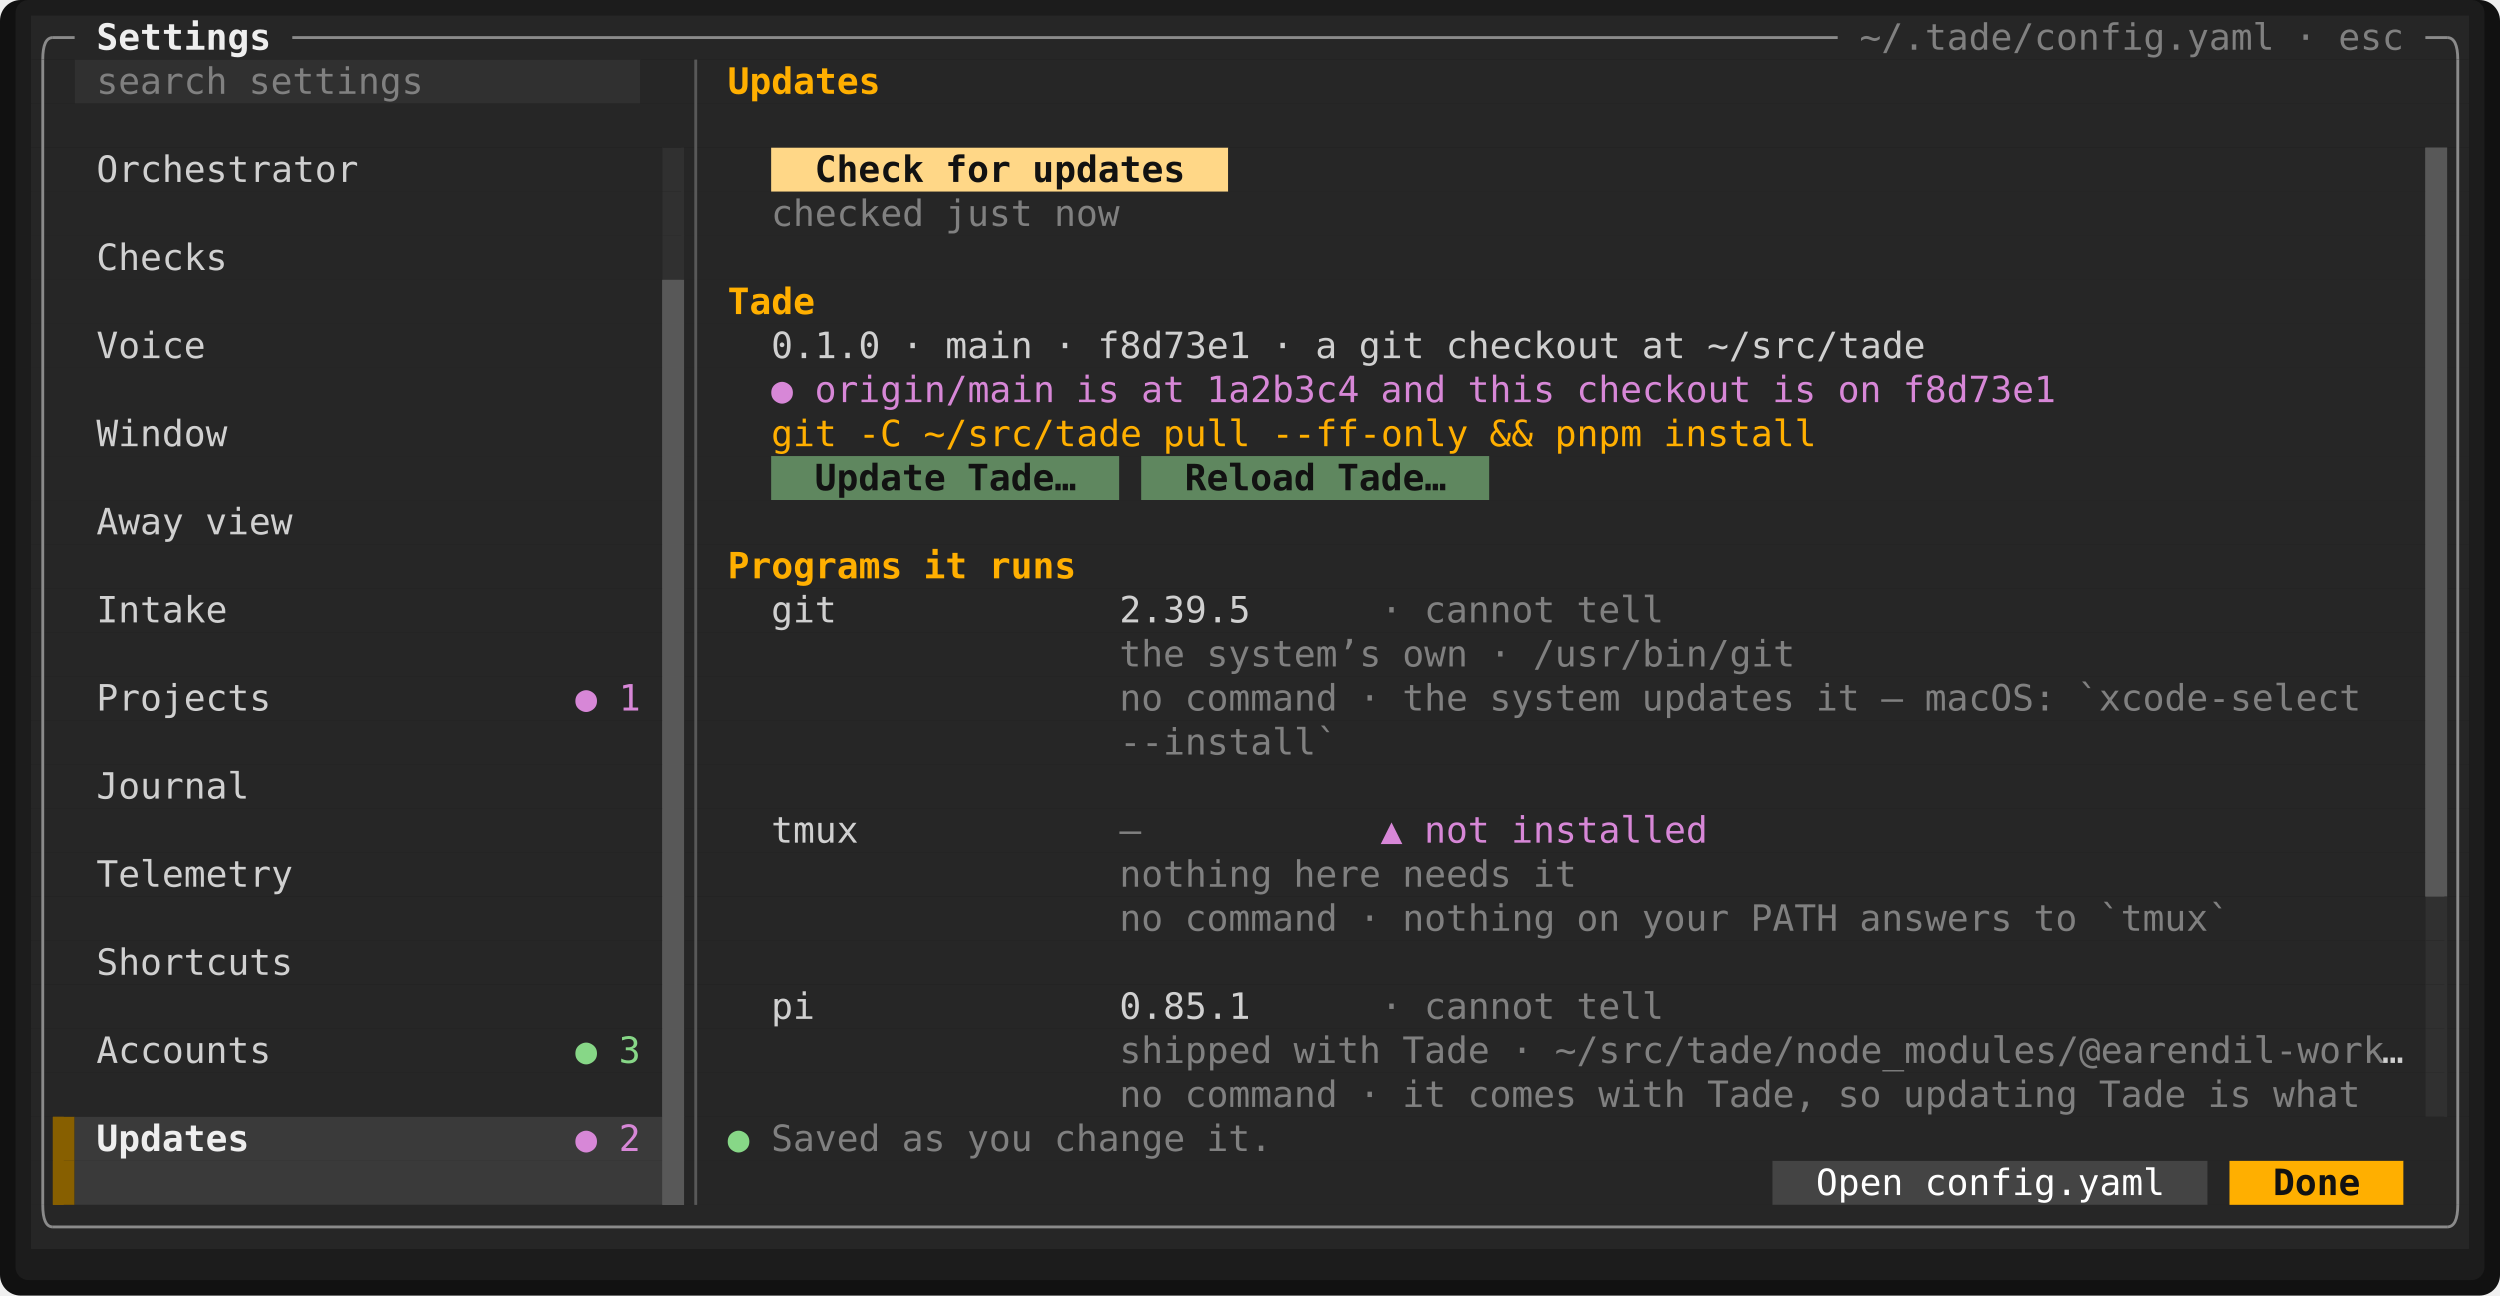
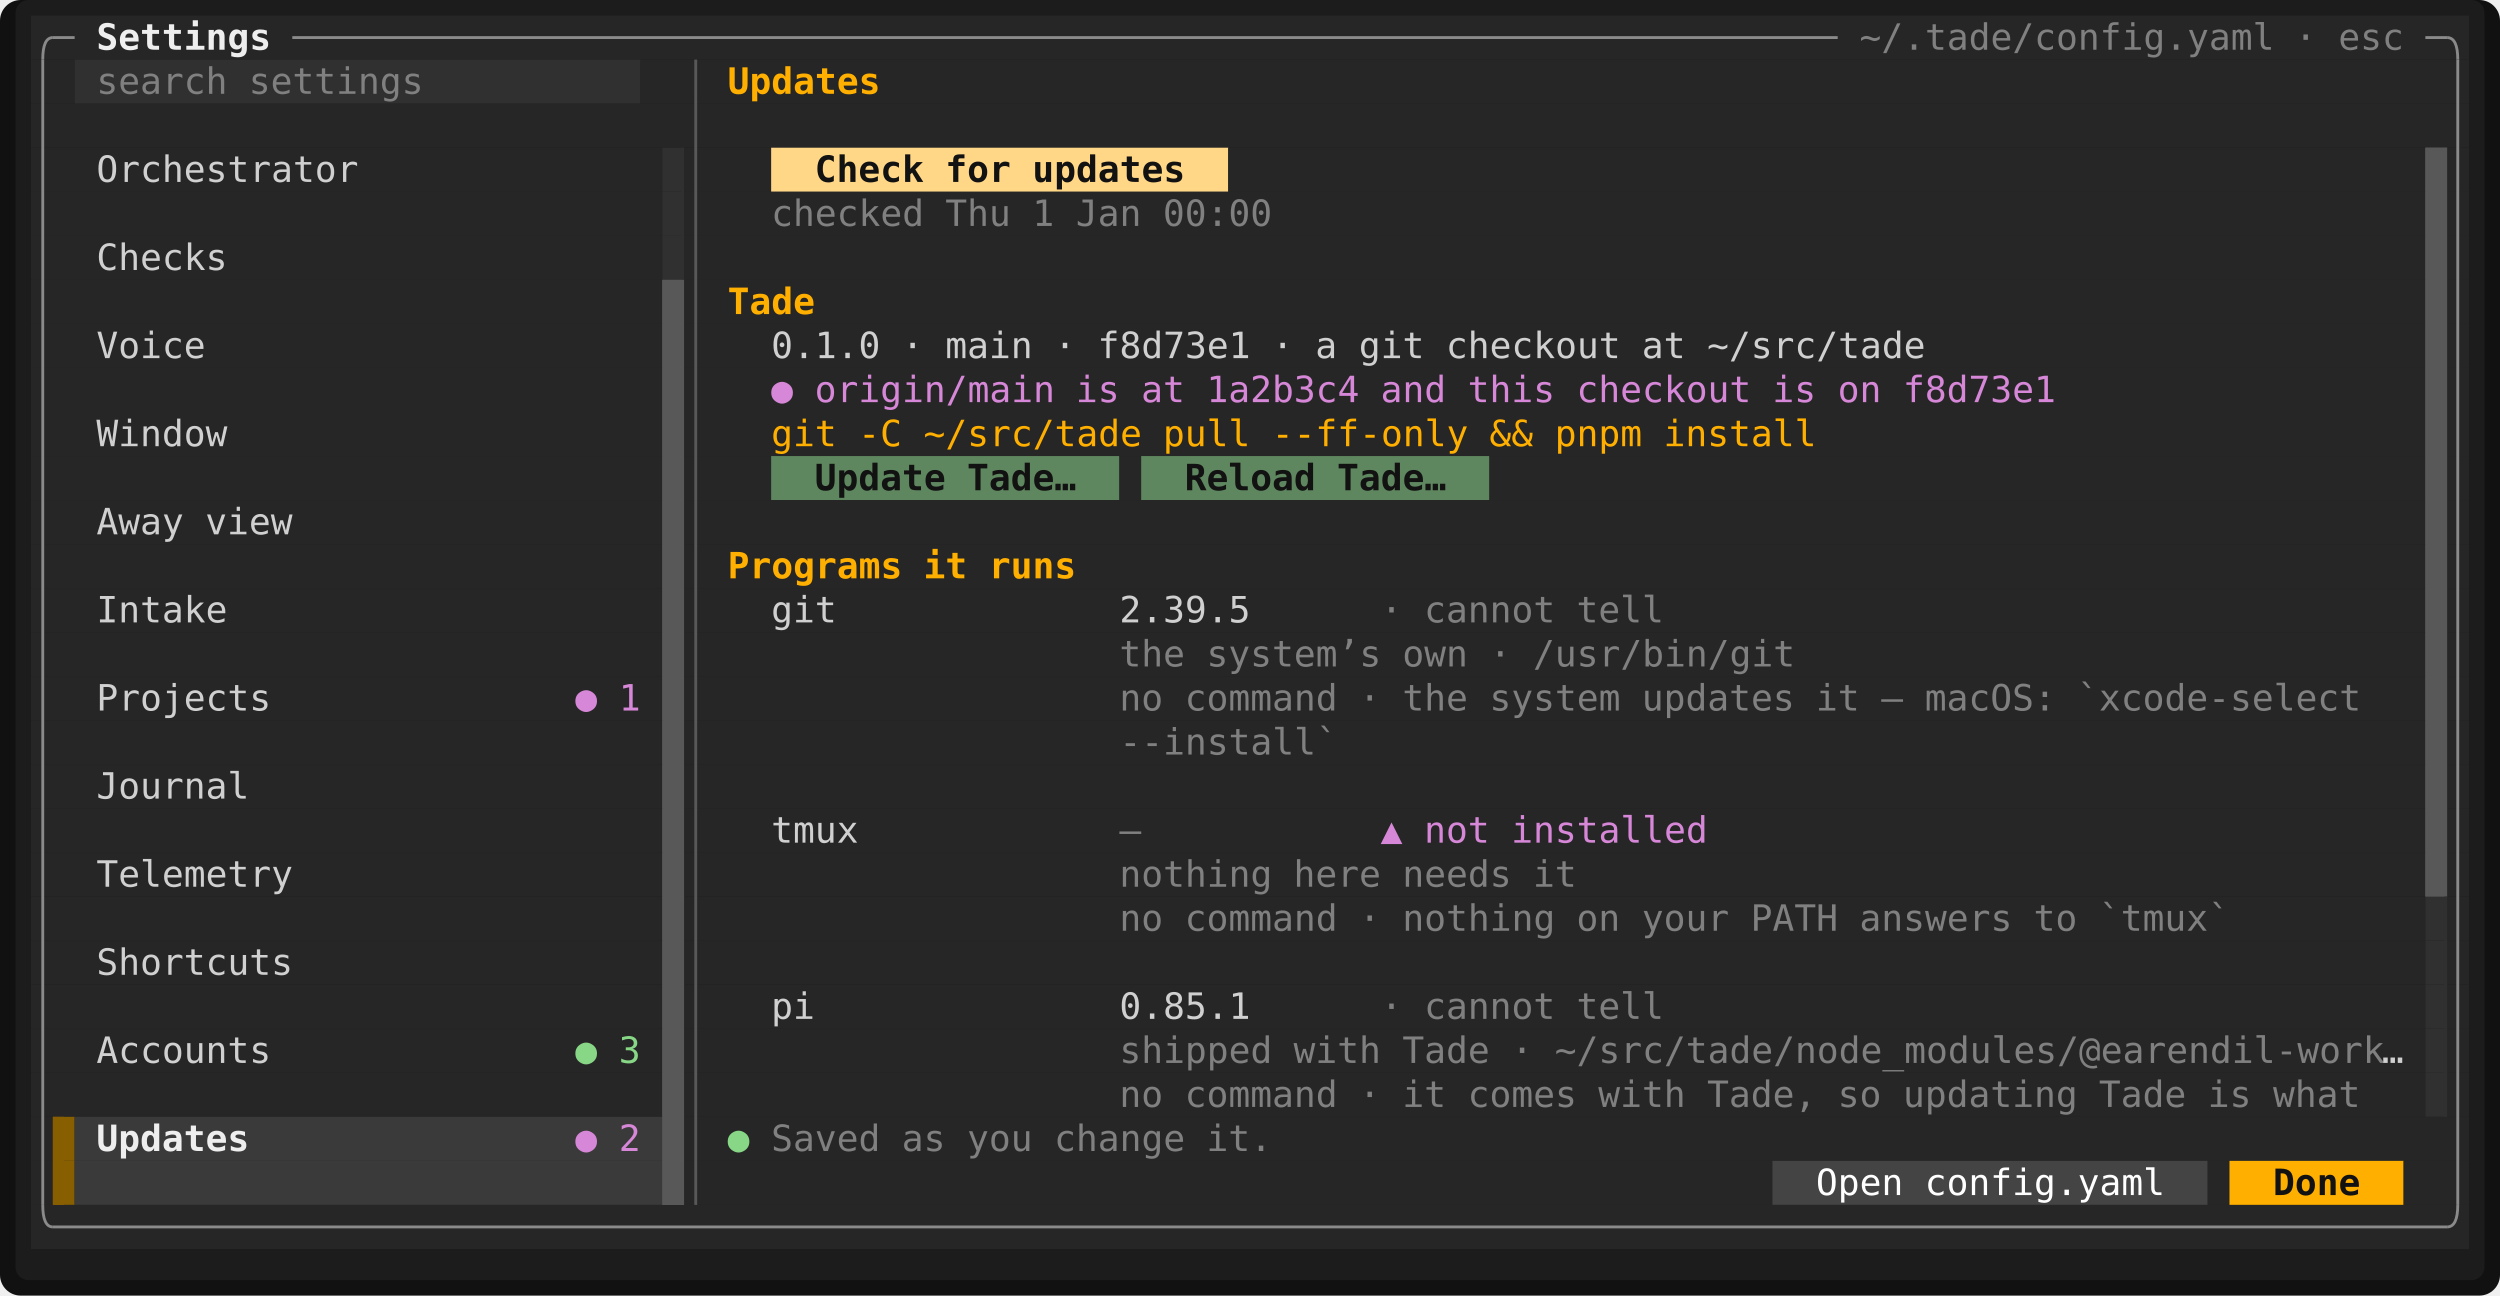
<svg xmlns="http://www.w3.org/2000/svg" viewBox="0 0 964.8 500" width="964.8" height="500" font-family="ui-monospace,SFMono-Regular,Menlo,Consolas,'DejaVu Sans Mono','Liberation Mono',monospace" font-size="14" role="img" aria-label="Tade">
  <rect width="964.8" height="500" rx="8" fill="#111111" />
  <rect x="6" y="0" width="952.8" height="494" rx="5" fill="#1c1c1c" />
  <rect x="12" y="6" width="940.8" height="17" fill="#262626" />
  <rect x="12" y="23" width="16.8" height="17" fill="#262626" />
  <rect x="28.8" y="23" width="218.4" height="17" fill="#303030" />
  <rect x="247.2" y="23" width="705.6" height="17" fill="#262626" />
  <rect x="12" y="40" width="940.8" height="17" fill="#262626" />
  <rect x="12" y="57" width="243.6" height="17" fill="#262626" />
  <rect x="255.6" y="57" width="8.4" height="17" fill="#303030" />
  <rect x="264" y="57" width="33.6" height="17" fill="#262626" />
  <rect x="297.6" y="57" width="176.4" height="17" fill="#ffd787" />
  <rect x="474" y="57" width="462" height="17" fill="#262626" />
  <rect x="936" y="57" width="8.4" height="17" fill="#585858" />
  <rect x="944.4" y="57" width="8.4" height="17" fill="#262626" />
  <rect x="12" y="74" width="243.6" height="17" fill="#262626" />
  <rect x="255.6" y="74" width="8.4" height="17" fill="#303030" />
  <rect x="264" y="74" width="672" height="17" fill="#262626" />
  <rect x="936" y="74" width="8.4" height="17" fill="#585858" />
  <rect x="944.4" y="74" width="8.4" height="17" fill="#262626" />
  <rect x="12" y="91" width="243.6" height="17" fill="#262626" />
  <rect x="255.6" y="91" width="8.4" height="17" fill="#303030" />
  <rect x="264" y="91" width="672" height="17" fill="#262626" />
  <rect x="936" y="91" width="8.4" height="17" fill="#585858" />
  <rect x="944.4" y="91" width="8.4" height="17" fill="#262626" />
  <rect x="12" y="108" width="243.6" height="17" fill="#262626" />
  <rect x="255.6" y="108" width="8.4" height="17" fill="#585858" />
  <rect x="264" y="108" width="672" height="17" fill="#262626" />
  <rect x="936" y="108" width="8.4" height="17" fill="#585858" />
  <rect x="944.4" y="108" width="8.4" height="17" fill="#262626" />
  <rect x="12" y="125" width="243.6" height="17" fill="#262626" />
  <rect x="255.6" y="125" width="8.4" height="17" fill="#585858" />
  <rect x="264" y="125" width="672" height="17" fill="#262626" />
  <rect x="936" y="125" width="8.4" height="17" fill="#585858" />
  <rect x="944.4" y="125" width="8.4" height="17" fill="#262626" />
  <rect x="12" y="142" width="243.6" height="17" fill="#262626" />
  <rect x="255.6" y="142" width="8.4" height="17" fill="#585858" />
  <rect x="264" y="142" width="672" height="17" fill="#262626" />
  <rect x="936" y="142" width="8.4" height="17" fill="#585858" />
  <rect x="944.4" y="142" width="8.4" height="17" fill="#262626" />
  <rect x="12" y="159" width="243.6" height="17" fill="#262626" />
  <rect x="255.6" y="159" width="8.4" height="17" fill="#585858" />
  <rect x="264" y="159" width="672" height="17" fill="#262626" />
  <rect x="936" y="159" width="8.4" height="17" fill="#585858" />
  <rect x="944.4" y="159" width="8.4" height="17" fill="#262626" />
  <rect x="12" y="176" width="243.6" height="17" fill="#262626" />
  <rect x="255.6" y="176" width="8.4" height="17" fill="#585858" />
  <rect x="264" y="176" width="33.6" height="17" fill="#262626" />
  <rect x="297.6" y="176" width="134.4" height="17" fill="#5f875f" />
  <rect x="432" y="176" width="8.4" height="17" fill="#262626" />
  <rect x="440.4" y="176" width="134.4" height="17" fill="#5f875f" />
  <rect x="574.8" y="176" width="361.2" height="17" fill="#262626" />
  <rect x="936" y="176" width="8.4" height="17" fill="#585858" />
  <rect x="944.4" y="176" width="8.4" height="17" fill="#262626" />
  <rect x="12" y="193" width="243.6" height="17" fill="#262626" />
  <rect x="255.6" y="193" width="8.4" height="17" fill="#585858" />
  <rect x="264" y="193" width="672" height="17" fill="#262626" />
  <rect x="936" y="193" width="8.4" height="17" fill="#585858" />
  <rect x="944.4" y="193" width="8.4" height="17" fill="#262626" />
  <rect x="12" y="210" width="243.6" height="17" fill="#262626" />
  <rect x="255.6" y="210" width="8.4" height="17" fill="#585858" />
  <rect x="264" y="210" width="672" height="17" fill="#262626" />
  <rect x="936" y="210" width="8.4" height="17" fill="#585858" />
  <rect x="944.4" y="210" width="8.4" height="17" fill="#262626" />
  <rect x="12" y="227" width="243.6" height="17" fill="#262626" />
  <rect x="255.6" y="227" width="8.4" height="17" fill="#585858" />
  <rect x="264" y="227" width="672" height="17" fill="#262626" />
  <rect x="936" y="227" width="8.4" height="17" fill="#585858" />
  <rect x="944.4" y="227" width="8.4" height="17" fill="#262626" />
  <rect x="12" y="244" width="243.6" height="17" fill="#262626" />
  <rect x="255.6" y="244" width="8.4" height="17" fill="#585858" />
  <rect x="264" y="244" width="672" height="17" fill="#262626" />
  <rect x="936" y="244" width="8.4" height="17" fill="#585858" />
  <rect x="944.4" y="244" width="8.4" height="17" fill="#262626" />
  <rect x="12" y="261" width="243.6" height="17" fill="#262626" />
  <rect x="255.6" y="261" width="8.4" height="17" fill="#585858" />
  <rect x="264" y="261" width="672" height="17" fill="#262626" />
  <rect x="936" y="261" width="8.4" height="17" fill="#585858" />
  <rect x="944.4" y="261" width="8.4" height="17" fill="#262626" />
  <rect x="12" y="278" width="243.6" height="17" fill="#262626" />
  <rect x="255.6" y="278" width="8.4" height="17" fill="#585858" />
  <rect x="264" y="278" width="672" height="17" fill="#262626" />
  <rect x="936" y="278" width="8.4" height="17" fill="#585858" />
  <rect x="944.4" y="278" width="8.4" height="17" fill="#262626" />
  <rect x="12" y="295" width="243.6" height="17" fill="#262626" />
  <rect x="255.6" y="295" width="8.4" height="17" fill="#585858" />
  <rect x="264" y="295" width="672" height="17" fill="#262626" />
  <rect x="936" y="295" width="8.4" height="17" fill="#585858" />
  <rect x="944.4" y="295" width="8.4" height="17" fill="#262626" />
  <rect x="12" y="312" width="243.6" height="17" fill="#262626" />
  <rect x="255.6" y="312" width="8.4" height="17" fill="#585858" />
  <rect x="264" y="312" width="672" height="17" fill="#262626" />
  <rect x="936" y="312" width="8.4" height="17" fill="#585858" />
  <rect x="944.4" y="312" width="8.4" height="17" fill="#262626" />
  <rect x="12" y="329" width="243.6" height="17" fill="#262626" />
  <rect x="255.6" y="329" width="8.4" height="17" fill="#585858" />
  <rect x="264" y="329" width="672" height="17" fill="#262626" />
  <rect x="936" y="329" width="8.4" height="17" fill="#585858" />
  <rect x="944.4" y="329" width="8.4" height="17" fill="#262626" />
  <rect x="12" y="346" width="243.6" height="17" fill="#262626" />
  <rect x="255.6" y="346" width="8.4" height="17" fill="#585858" />
  <rect x="264" y="346" width="672" height="17" fill="#262626" />
  <rect x="936" y="346" width="8.4" height="17" fill="#303030" />
  <rect x="944.4" y="346" width="8.4" height="17" fill="#262626" />
  <rect x="12" y="363" width="243.6" height="17" fill="#262626" />
  <rect x="255.6" y="363" width="8.4" height="17" fill="#585858" />
  <rect x="264" y="363" width="672" height="17" fill="#262626" />
  <rect x="936" y="363" width="8.4" height="17" fill="#303030" />
  <rect x="944.4" y="363" width="8.4" height="17" fill="#262626" />
  <rect x="12" y="380" width="243.6" height="17" fill="#262626" />
  <rect x="255.6" y="380" width="8.4" height="17" fill="#585858" />
  <rect x="264" y="380" width="672" height="17" fill="#262626" />
  <rect x="936" y="380" width="8.4" height="17" fill="#303030" />
  <rect x="944.4" y="380" width="8.4" height="17" fill="#262626" />
  <rect x="12" y="397" width="243.6" height="17" fill="#262626" />
  <rect x="255.6" y="397" width="8.4" height="17" fill="#585858" />
  <rect x="264" y="397" width="672" height="17" fill="#262626" />
  <rect x="936" y="397" width="8.4" height="17" fill="#303030" />
  <rect x="944.4" y="397" width="8.4" height="17" fill="#262626" />
  <rect x="12" y="414" width="243.6" height="17" fill="#262626" />
  <rect x="255.6" y="414" width="8.4" height="17" fill="#585858" />
  <rect x="264" y="414" width="672" height="17" fill="#262626" />
  <rect x="936" y="414" width="8.4" height="17" fill="#303030" />
  <rect x="944.4" y="414" width="8.4" height="17" fill="#262626" />
  <rect x="12" y="431" width="8.4" height="17" fill="#262626" />
  <rect x="20.4" y="431" width="8.4" height="17" fill="#875f00" />
  <rect x="28.8" y="431" width="226.8" height="17" fill="#3a3a3a" />
  <rect x="255.6" y="431" width="8.4" height="17" fill="#585858" />
  <rect x="264" y="431" width="688.8" height="17" fill="#262626" />
  <rect x="12" y="448" width="8.4" height="17" fill="#262626" />
  <rect x="20.4" y="448" width="8.4" height="17" fill="#875f00" />
  <rect x="28.8" y="448" width="226.8" height="17" fill="#3a3a3a" />
  <rect x="255.6" y="448" width="8.4" height="17" fill="#585858" />
  <rect x="264" y="448" width="420" height="17" fill="#262626" />
  <rect x="684" y="448" width="168" height="17" fill="#444444" />
  <rect x="852" y="448" width="8.4" height="17" fill="#262626" />
  <rect x="860.4" y="448" width="67.2" height="17" fill="#ffaf00" />
  <rect x="927.6" y="448" width="25.2" height="17" fill="#262626" />
  <rect x="12" y="465" width="940.8" height="17" fill="#262626" />
  <rect x="262.95" y="57" width="1.05" height="51" fill="#303030" />
  <rect x="936" y="57" width="8.4" height="289" fill="#585858" />
  <rect x="255.6" y="108" width="8.4" height="357" fill="#585858" />
  <rect x="943.35" y="346" width="1.05" height="85" fill="#303030" />
  <rect x="20.4" y="431" width="4.2" height="34" fill="#875f00" />
  <path d="M16.5 23Q16.5 14.5 20.4 14.5" fill="none" stroke="#8a8a8a" stroke-width="1.1" />
  <line x1="20.4" y1="14.5" x2="28.8" y2="14.5" stroke="#8a8a8a" stroke-width="1.1" />
  <line x1="112.8" y1="14.5" x2="709.2" y2="14.5" stroke="#8a8a8a" stroke-width="1.1" />
  <line x1="936" y1="14.5" x2="944.4" y2="14.5" stroke="#8a8a8a" stroke-width="1.1" />
  <path d="M948.5 23Q948.5 14.5 944.4 14.5" fill="none" stroke="#8a8a8a" stroke-width="1.1" />
  <line x1="16.5" y1="23" x2="16.5" y2="465" stroke="#8a8a8a" stroke-width="1.1" />
  <line x1="268.5" y1="23" x2="268.5" y2="465" stroke="#585858" stroke-width="1.1" />
  <line x1="948.5" y1="23" x2="948.5" y2="465" stroke="#8a8a8a" stroke-width="1.1" />
  <path d="M16.5 465Q16.5 473.5 20.4 473.5" fill="none" stroke="#8a8a8a" stroke-width="1.1" />
  <line x1="20.4" y1="473.5" x2="944.4" y2="473.5" stroke="#8a8a8a" stroke-width="1.1" />
  <path d="M948.5 465Q948.5 473.5 944.4 473.5" fill="none" stroke="#8a8a8a" stroke-width="1.1" />
  <text x="37.2" y="19.2" textLength="67.2" lengthAdjust="spacingAndGlyphs" fill="#eeeeee" font-weight="700">Settings</text>
  <text x="717.6" y="19.2" textLength="159.6" lengthAdjust="spacingAndGlyphs" fill="#808080">~/.tade/config.yaml</text>
  <text x="885.6" y="19.2" textLength="8.4" lengthAdjust="spacingAndGlyphs" fill="#808080">·</text>
  <text x="902.4" y="19.2" textLength="25.2" lengthAdjust="spacingAndGlyphs" fill="#808080">esc</text>
  <text x="37.2" y="36.2" textLength="50.4" lengthAdjust="spacingAndGlyphs" fill="#808080">search</text>
  <text x="96" y="36.2" textLength="67.2" lengthAdjust="spacingAndGlyphs" fill="#808080">settings</text>
  <text x="280.8" y="36.2" textLength="58.8" lengthAdjust="spacingAndGlyphs" fill="#ffaf00" font-weight="700">Updates</text>
  <text x="37.2" y="70.2" textLength="100.8" lengthAdjust="spacingAndGlyphs" fill="#d0d0d0">Orchestrator</text>
  <text x="314.4" y="70.2" textLength="42" lengthAdjust="spacingAndGlyphs" fill="#121212" font-weight="700">Check</text>
  <text x="364.8" y="70.2" textLength="25.2" lengthAdjust="spacingAndGlyphs" fill="#121212" font-weight="700">for</text>
  <text x="398.4" y="70.2" textLength="58.8" lengthAdjust="spacingAndGlyphs" fill="#121212" font-weight="700">updates</text>
  <text x="297.6" y="87.2" textLength="58.8" lengthAdjust="spacingAndGlyphs" fill="#808080">checked</text>
-   <text x="364.8" y="87.2" textLength="33.6" lengthAdjust="spacingAndGlyphs" fill="#808080">just</text>
-   <text x="406.8" y="87.2" textLength="25.2" lengthAdjust="spacingAndGlyphs" fill="#808080">now</text>
+   <text x="364.8" y="87.2" textLength="25.2" lengthAdjust="spacingAndGlyphs" fill="#808080">Thu</text>
+   <text x="398.4" y="87.2" textLength="8.4" lengthAdjust="spacingAndGlyphs" fill="#808080">1</text>
+   <text x="415.2" y="87.2" textLength="25.2" lengthAdjust="spacingAndGlyphs" fill="#808080">Jan</text>
+   <text x="448.8" y="87.2" textLength="42" lengthAdjust="spacingAndGlyphs" fill="#808080">00:00</text>
  <text x="37.2" y="104.2" textLength="50.4" lengthAdjust="spacingAndGlyphs" fill="#d0d0d0">Checks</text>
  <text x="280.8" y="121.2" textLength="33.6" lengthAdjust="spacingAndGlyphs" fill="#ffaf00" font-weight="700">Tade</text>
  <text x="37.2" y="138.2" textLength="42" lengthAdjust="spacingAndGlyphs" fill="#d0d0d0">Voice</text>
  <text x="297.6" y="138.2" textLength="42" lengthAdjust="spacingAndGlyphs" fill="#d0d0d0">0.1.0</text>
  <text x="348" y="138.2" textLength="8.4" lengthAdjust="spacingAndGlyphs" fill="#d0d0d0">·</text>
  <text x="364.8" y="138.2" textLength="33.6" lengthAdjust="spacingAndGlyphs" fill="#d0d0d0">main</text>
  <text x="406.8" y="138.2" textLength="8.4" lengthAdjust="spacingAndGlyphs" fill="#d0d0d0">·</text>
  <text x="423.6" y="138.2" textLength="58.8" lengthAdjust="spacingAndGlyphs" fill="#d0d0d0">f8d73e1</text>
  <text x="490.8" y="138.2" textLength="8.4" lengthAdjust="spacingAndGlyphs" fill="#d0d0d0">·</text>
  <text x="507.6" y="138.2" textLength="8.4" lengthAdjust="spacingAndGlyphs" fill="#d0d0d0">a</text>
  <text x="524.4" y="138.2" textLength="25.2" lengthAdjust="spacingAndGlyphs" fill="#d0d0d0">git</text>
  <text x="558" y="138.2" textLength="67.2" lengthAdjust="spacingAndGlyphs" fill="#d0d0d0">checkout</text>
  <text x="633.6" y="138.2" textLength="16.8" lengthAdjust="spacingAndGlyphs" fill="#d0d0d0">at</text>
  <text x="658.8" y="138.2" textLength="84" lengthAdjust="spacingAndGlyphs" fill="#d0d0d0">~/src/tade</text>
  <text x="297.6" y="155.2" textLength="8.4" lengthAdjust="spacingAndGlyphs" fill="#d787d7">●</text>
  <text x="314.4" y="155.2" textLength="92.4" lengthAdjust="spacingAndGlyphs" fill="#d787d7">origin/main</text>
  <text x="415.2" y="155.2" textLength="16.8" lengthAdjust="spacingAndGlyphs" fill="#d787d7">is</text>
  <text x="440.4" y="155.2" textLength="16.8" lengthAdjust="spacingAndGlyphs" fill="#d787d7">at</text>
  <text x="465.6" y="155.2" textLength="58.8" lengthAdjust="spacingAndGlyphs" fill="#d787d7">1a2b3c4</text>
  <text x="532.8" y="155.2" textLength="25.2" lengthAdjust="spacingAndGlyphs" fill="#d787d7">and</text>
  <text x="566.4" y="155.2" textLength="33.6" lengthAdjust="spacingAndGlyphs" fill="#d787d7">this</text>
  <text x="608.4" y="155.2" textLength="67.2" lengthAdjust="spacingAndGlyphs" fill="#d787d7">checkout</text>
  <text x="684" y="155.2" textLength="16.8" lengthAdjust="spacingAndGlyphs" fill="#d787d7">is</text>
  <text x="709.2" y="155.2" textLength="16.8" lengthAdjust="spacingAndGlyphs" fill="#d787d7">on</text>
  <text x="734.4" y="155.2" textLength="58.8" lengthAdjust="spacingAndGlyphs" fill="#d787d7">f8d73e1</text>
  <text x="37.2" y="172.2" textLength="50.4" lengthAdjust="spacingAndGlyphs" fill="#d0d0d0">Window</text>
  <text x="297.6" y="172.2" textLength="25.2" lengthAdjust="spacingAndGlyphs" fill="#ffaf00">git</text>
  <text x="331.2" y="172.2" textLength="16.8" lengthAdjust="spacingAndGlyphs" fill="#ffaf00">-C</text>
  <text x="356.4" y="172.2" textLength="84" lengthAdjust="spacingAndGlyphs" fill="#ffaf00">~/src/tade</text>
  <text x="448.8" y="172.2" textLength="33.6" lengthAdjust="spacingAndGlyphs" fill="#ffaf00">pull</text>
  <text x="490.8" y="172.2" textLength="75.6" lengthAdjust="spacingAndGlyphs" fill="#ffaf00">--ff-only</text>
  <text x="574.8" y="172.2" textLength="16.8" lengthAdjust="spacingAndGlyphs" fill="#ffaf00">&amp;&amp;</text>
  <text x="600" y="172.2" textLength="33.6" lengthAdjust="spacingAndGlyphs" fill="#ffaf00">pnpm</text>
  <text x="642" y="172.2" textLength="58.8" lengthAdjust="spacingAndGlyphs" fill="#ffaf00">install</text>
  <text x="314.4" y="189.2" textLength="50.4" lengthAdjust="spacingAndGlyphs" fill="#121212" font-weight="700">Update</text>
  <text x="373.2" y="189.2" textLength="42" lengthAdjust="spacingAndGlyphs" fill="#121212" font-weight="700">Tade…</text>
  <text x="457.2" y="189.2" textLength="50.4" lengthAdjust="spacingAndGlyphs" fill="#121212" font-weight="700">Reload</text>
  <text x="516" y="189.2" textLength="42" lengthAdjust="spacingAndGlyphs" fill="#121212" font-weight="700">Tade…</text>
  <text x="37.2" y="206.2" textLength="33.6" lengthAdjust="spacingAndGlyphs" fill="#d0d0d0">Away</text>
  <text x="79.2" y="206.2" textLength="33.6" lengthAdjust="spacingAndGlyphs" fill="#d0d0d0">view</text>
  <text x="280.8" y="223.2" textLength="67.2" lengthAdjust="spacingAndGlyphs" fill="#ffaf00" font-weight="700">Programs</text>
  <text x="356.4" y="223.2" textLength="16.8" lengthAdjust="spacingAndGlyphs" fill="#ffaf00" font-weight="700">it</text>
  <text x="381.6" y="223.2" textLength="33.6" lengthAdjust="spacingAndGlyphs" fill="#ffaf00" font-weight="700">runs</text>
  <text x="37.2" y="240.2" textLength="50.4" lengthAdjust="spacingAndGlyphs" fill="#d0d0d0">Intake</text>
  <text x="297.6" y="240.2" textLength="25.2" lengthAdjust="spacingAndGlyphs" fill="#d0d0d0">git</text>
  <text x="432" y="240.2" textLength="50.4" lengthAdjust="spacingAndGlyphs" fill="#d0d0d0">2.39.5</text>
  <text x="532.8" y="240.2" textLength="8.4" lengthAdjust="spacingAndGlyphs" fill="#808080">·</text>
  <text x="549.6" y="240.2" textLength="50.4" lengthAdjust="spacingAndGlyphs" fill="#808080">cannot</text>
  <text x="608.4" y="240.2" textLength="33.6" lengthAdjust="spacingAndGlyphs" fill="#808080">tell</text>
  <text x="432" y="257.2" textLength="25.2" lengthAdjust="spacingAndGlyphs" fill="#808080">the</text>
  <text x="465.6" y="257.2" textLength="67.2" lengthAdjust="spacingAndGlyphs" fill="#808080">system’s</text>
  <text x="541.2" y="257.2" textLength="25.2" lengthAdjust="spacingAndGlyphs" fill="#808080">own</text>
  <text x="574.8" y="257.2" textLength="8.4" lengthAdjust="spacingAndGlyphs" fill="#808080">·</text>
  <text x="591.6" y="257.2" textLength="100.8" lengthAdjust="spacingAndGlyphs" fill="#808080">/usr/bin/git</text>
  <text x="37.2" y="274.2" textLength="67.2" lengthAdjust="spacingAndGlyphs" fill="#d0d0d0">Projects</text>
  <text x="222" y="274.2" textLength="8.4" lengthAdjust="spacingAndGlyphs" fill="#d787d7">●</text>
  <text x="238.8" y="274.2" textLength="8.4" lengthAdjust="spacingAndGlyphs" fill="#d787d7">1</text>
  <text x="432" y="274.2" textLength="16.8" lengthAdjust="spacingAndGlyphs" fill="#808080">no</text>
  <text x="457.2" y="274.2" textLength="58.8" lengthAdjust="spacingAndGlyphs" fill="#808080">command</text>
  <text x="524.4" y="274.2" textLength="8.4" lengthAdjust="spacingAndGlyphs" fill="#808080">·</text>
  <text x="541.2" y="274.2" textLength="25.2" lengthAdjust="spacingAndGlyphs" fill="#808080">the</text>
  <text x="574.8" y="274.2" textLength="50.4" lengthAdjust="spacingAndGlyphs" fill="#808080">system</text>
  <text x="633.6" y="274.2" textLength="58.8" lengthAdjust="spacingAndGlyphs" fill="#808080">updates</text>
  <text x="700.8" y="274.2" textLength="16.8" lengthAdjust="spacingAndGlyphs" fill="#808080">it</text>
  <text x="726" y="274.2" textLength="8.4" lengthAdjust="spacingAndGlyphs" fill="#808080">—</text>
  <text x="742.8" y="274.2" textLength="50.4" lengthAdjust="spacingAndGlyphs" fill="#808080">macOS:</text>
  <text x="801.6" y="274.2" textLength="109.2" lengthAdjust="spacingAndGlyphs" fill="#808080">`xcode-select</text>
  <text x="432" y="291.2" textLength="84" lengthAdjust="spacingAndGlyphs" fill="#808080">--install`</text>
  <text x="37.2" y="308.2" textLength="58.8" lengthAdjust="spacingAndGlyphs" fill="#d0d0d0">Journal</text>
  <text x="297.6" y="325.2" textLength="33.6" lengthAdjust="spacingAndGlyphs" fill="#d0d0d0">tmux</text>
  <text x="432" y="325.2" textLength="8.4" lengthAdjust="spacingAndGlyphs" fill="#808080">—</text>
  <text x="532.8" y="325.2" textLength="8.4" lengthAdjust="spacingAndGlyphs" fill="#d787d7">▲</text>
  <text x="549.6" y="325.2" textLength="25.2" lengthAdjust="spacingAndGlyphs" fill="#d787d7">not</text>
  <text x="583.2" y="325.2" textLength="75.6" lengthAdjust="spacingAndGlyphs" fill="#d787d7">installed</text>
  <text x="37.2" y="342.2" textLength="75.6" lengthAdjust="spacingAndGlyphs" fill="#d0d0d0">Telemetry</text>
  <text x="432" y="342.2" textLength="58.8" lengthAdjust="spacingAndGlyphs" fill="#808080">nothing</text>
  <text x="499.2" y="342.2" textLength="33.6" lengthAdjust="spacingAndGlyphs" fill="#808080">here</text>
  <text x="541.2" y="342.2" textLength="42" lengthAdjust="spacingAndGlyphs" fill="#808080">needs</text>
  <text x="591.6" y="342.2" textLength="16.8" lengthAdjust="spacingAndGlyphs" fill="#808080">it</text>
  <text x="432" y="359.2" textLength="16.8" lengthAdjust="spacingAndGlyphs" fill="#808080">no</text>
  <text x="457.2" y="359.2" textLength="58.8" lengthAdjust="spacingAndGlyphs" fill="#808080">command</text>
  <text x="524.4" y="359.2" textLength="8.4" lengthAdjust="spacingAndGlyphs" fill="#808080">·</text>
  <text x="541.2" y="359.2" textLength="58.8" lengthAdjust="spacingAndGlyphs" fill="#808080">nothing</text>
  <text x="608.4" y="359.2" textLength="16.8" lengthAdjust="spacingAndGlyphs" fill="#808080">on</text>
  <text x="633.6" y="359.2" textLength="33.6" lengthAdjust="spacingAndGlyphs" fill="#808080">your</text>
  <text x="675.6" y="359.2" textLength="33.6" lengthAdjust="spacingAndGlyphs" fill="#808080">PATH</text>
  <text x="717.6" y="359.2" textLength="58.8" lengthAdjust="spacingAndGlyphs" fill="#808080">answers</text>
  <text x="784.8" y="359.2" textLength="16.8" lengthAdjust="spacingAndGlyphs" fill="#808080">to</text>
  <text x="810" y="359.2" textLength="50.4" lengthAdjust="spacingAndGlyphs" fill="#808080">`tmux`</text>
  <text x="37.2" y="376.2" textLength="75.6" lengthAdjust="spacingAndGlyphs" fill="#d0d0d0">Shortcuts</text>
  <text x="297.6" y="393.2" textLength="16.8" lengthAdjust="spacingAndGlyphs" fill="#d0d0d0">pi</text>
  <text x="432" y="393.2" textLength="50.4" lengthAdjust="spacingAndGlyphs" fill="#d0d0d0">0.85.1</text>
  <text x="532.8" y="393.2" textLength="8.4" lengthAdjust="spacingAndGlyphs" fill="#808080">·</text>
  <text x="549.6" y="393.2" textLength="50.4" lengthAdjust="spacingAndGlyphs" fill="#808080">cannot</text>
  <text x="608.4" y="393.2" textLength="33.6" lengthAdjust="spacingAndGlyphs" fill="#808080">tell</text>
  <text x="37.2" y="410.2" textLength="67.2" lengthAdjust="spacingAndGlyphs" fill="#d0d0d0">Accounts</text>
  <text x="222" y="410.2" textLength="8.4" lengthAdjust="spacingAndGlyphs" fill="#87d787">●</text>
  <text x="238.8" y="410.2" textLength="8.4" lengthAdjust="spacingAndGlyphs" fill="#87d787">3</text>
  <text x="432" y="410.2" textLength="58.8" lengthAdjust="spacingAndGlyphs" fill="#808080">shipped</text>
  <text x="499.2" y="410.2" textLength="33.6" lengthAdjust="spacingAndGlyphs" fill="#808080">with</text>
  <text x="541.2" y="410.2" textLength="33.6" lengthAdjust="spacingAndGlyphs" fill="#808080">Tade</text>
  <text x="583.2" y="410.2" textLength="8.4" lengthAdjust="spacingAndGlyphs" fill="#808080">·</text>
  <text x="600" y="410.2" textLength="319.2" lengthAdjust="spacingAndGlyphs" fill="#808080">~/src/tade/node_modules/@earendil-work</text>
  <text x="919.2" y="410.2" textLength="8.4" lengthAdjust="spacingAndGlyphs" fill="#d0d0d0">…</text>
  <text x="432" y="427.2" textLength="16.8" lengthAdjust="spacingAndGlyphs" fill="#808080">no</text>
  <text x="457.2" y="427.2" textLength="58.8" lengthAdjust="spacingAndGlyphs" fill="#808080">command</text>
  <text x="524.4" y="427.2" textLength="8.4" lengthAdjust="spacingAndGlyphs" fill="#808080">·</text>
  <text x="541.2" y="427.2" textLength="16.8" lengthAdjust="spacingAndGlyphs" fill="#808080">it</text>
  <text x="566.4" y="427.2" textLength="42" lengthAdjust="spacingAndGlyphs" fill="#808080">comes</text>
  <text x="616.8" y="427.2" textLength="33.6" lengthAdjust="spacingAndGlyphs" fill="#808080">with</text>
  <text x="658.8" y="427.2" textLength="42" lengthAdjust="spacingAndGlyphs" fill="#808080">Tade,</text>
  <text x="709.2" y="427.2" textLength="16.8" lengthAdjust="spacingAndGlyphs" fill="#808080">so</text>
  <text x="734.4" y="427.2" textLength="67.2" lengthAdjust="spacingAndGlyphs" fill="#808080">updating</text>
  <text x="810" y="427.2" textLength="33.6" lengthAdjust="spacingAndGlyphs" fill="#808080">Tade</text>
  <text x="852" y="427.2" textLength="16.8" lengthAdjust="spacingAndGlyphs" fill="#808080">is</text>
  <text x="877.2" y="427.2" textLength="33.6" lengthAdjust="spacingAndGlyphs" fill="#808080">what</text>
  <text x="37.2" y="444.2" textLength="58.8" lengthAdjust="spacingAndGlyphs" fill="#eeeeee" font-weight="700">Updates</text>
  <text x="222" y="444.2" textLength="8.4" lengthAdjust="spacingAndGlyphs" fill="#d787d7">●</text>
  <text x="238.8" y="444.2" textLength="8.4" lengthAdjust="spacingAndGlyphs" fill="#d787d7">2</text>
  <text x="280.8" y="444.2" textLength="8.4" lengthAdjust="spacingAndGlyphs" fill="#87d787">●</text>
  <text x="297.6" y="444.2" textLength="42" lengthAdjust="spacingAndGlyphs" fill="#808080">Saved</text>
  <text x="348" y="444.2" textLength="16.8" lengthAdjust="spacingAndGlyphs" fill="#808080">as</text>
  <text x="373.2" y="444.2" textLength="25.2" lengthAdjust="spacingAndGlyphs" fill="#808080">you</text>
  <text x="406.8" y="444.2" textLength="50.4" lengthAdjust="spacingAndGlyphs" fill="#808080">change</text>
  <text x="465.6" y="444.2" textLength="25.2" lengthAdjust="spacingAndGlyphs" fill="#808080">it.</text>
  <text x="700.8" y="461.2" textLength="33.6" lengthAdjust="spacingAndGlyphs" fill="#ffffff">Open</text>
  <text x="742.8" y="461.2" textLength="92.4" lengthAdjust="spacingAndGlyphs" fill="#ffffff">config.yaml</text>
  <text x="877.2" y="461.2" textLength="33.6" lengthAdjust="spacingAndGlyphs" fill="#121212" font-weight="700">Done</text>
</svg>
